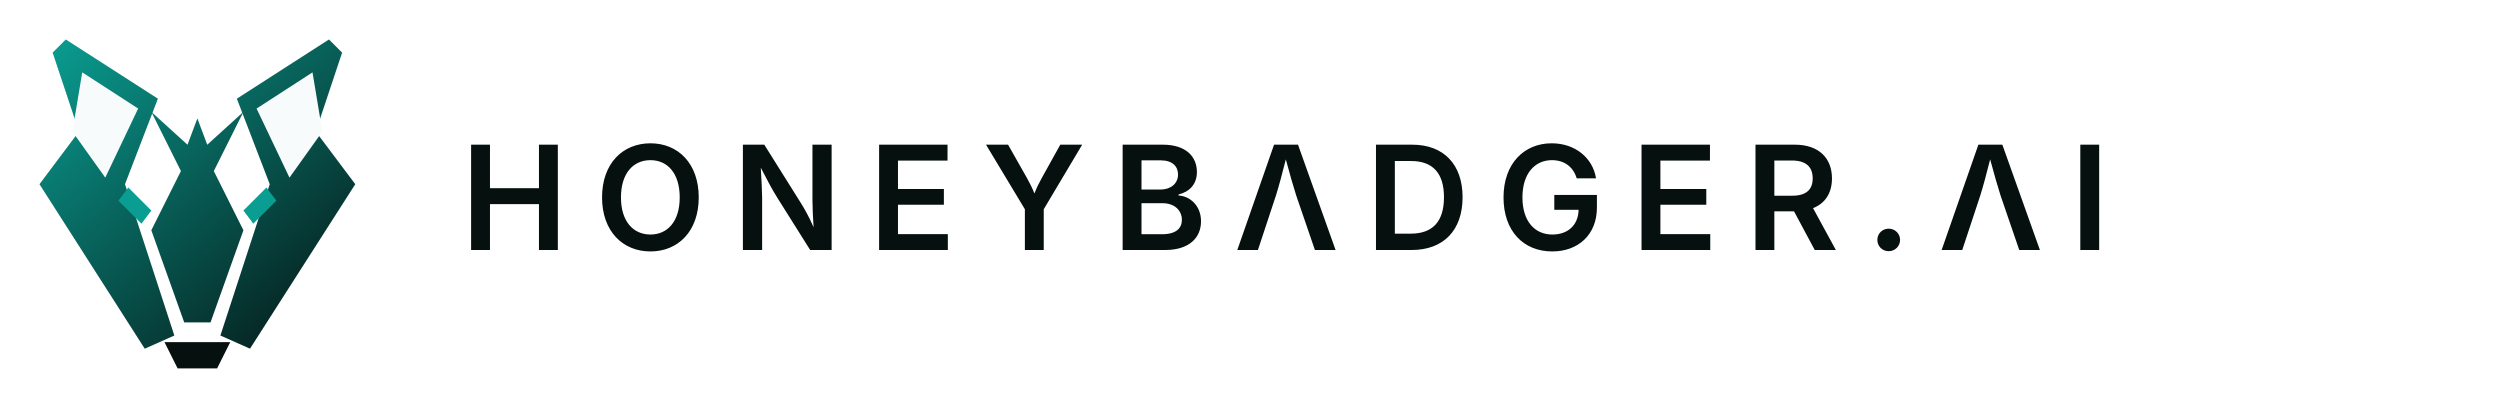
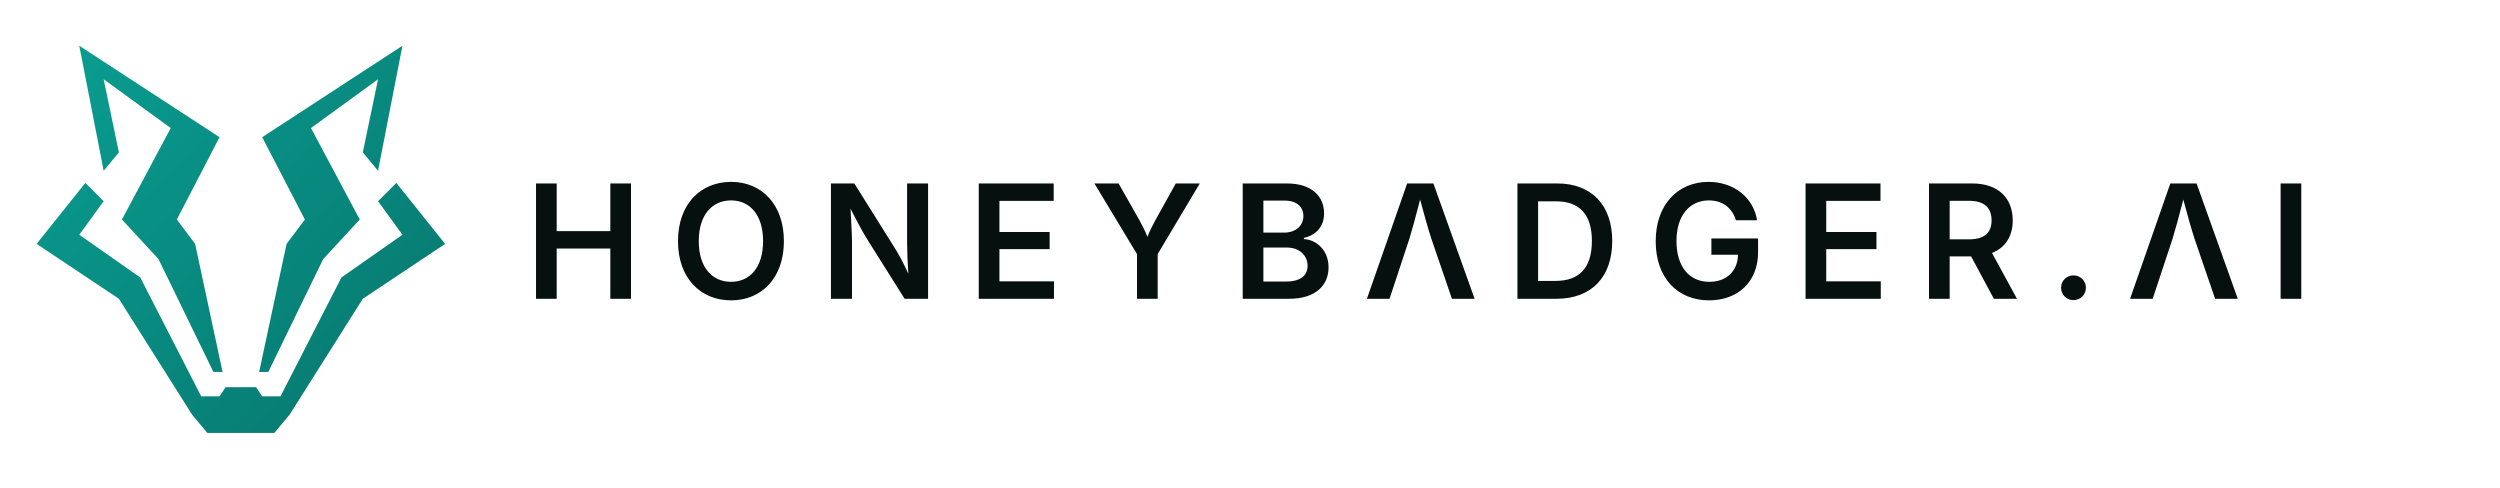
- <svg xmlns="http://www.w3.org/2000/svg" viewBox="0 0 760 120" fill="none">
+ <svg xmlns="http://www.w3.org/2000/svg" viewBox="0 0 820 160" fill="none">
  <defs>
-     <linearGradient id="hb-light-grad" x1="16" y1="10" x2="104" y2="112" gradientUnits="userSpaceOnUse">
+     <linearGradient id="hb-light-grad" x1="12" y1="15" x2="146" y2="142" gradientUnits="userSpaceOnUse">
      <stop offset="0%" stop-color="#0A9E92" />
-       <stop offset="100%" stop-color="#05100F" />
+       <stop offset="100%" stop-color="#07756C" />
    </linearGradient>
  </defs>
  <g>
-     <path d="M20 12 L48 30 L38 56 L53 102 L44 106 L12 56 L24 40 L16 16 Z M100 12 L72 30 L82 56 L67 102 L76 106 L108 56 L96 40 L104 16 Z" fill="url(#hb-light-grad)" />
-     <path d="M25 22 L42 33 L32 54 L22 40 Z M95 22 L78 33 L88 54 L98 40 Z" fill="#F7FBFB" />
-     <path d="M46 34 L55 52 L46 70 L56 98 L60 98 L64 98 L74 70 L65 52 L74 34 L63 44 L60 36 L57 44 Z" fill="url(#hb-light-grad)" />
-     <polygon points="39,57 46,64 43,68 36,61" fill="#0A9E92" />
-     <polygon points="81,57 74,64 77,68 84,61" fill="#0A9E92" />
-     <polygon points="50,104 70,104 66,112 54,112" fill="#05100F" />
+     <path d="M26 15 L34 56 L39 50 L34 26 L56 42 L40 72 L52 85 L70 122 L73 122 L64 80 L58 72 L72 45 Z" fill="url(#hb-light-grad)" />
+     <path d="M132 15 L124 56 L119 50 L124 26 L102 42 L118 72 L106 85 L88 122 L85 122 L94 80 L100 72 L86 45 Z" fill="url(#hb-light-grad)" />
+     <path d="M28 60 L12 80 L39 98 L63 136 L68 142 L90 142 L95 136 L119 98 L146 80 L130 60 L124 66 L132 77 L112 91 L92 130 L86 130 L84 127 L74 127 L72 130 L66 130 L46 91 L26 77 L34 66 Z" fill="url(#hb-light-grad)" />
  </g>
-   <text x="140" y="76" fill="#05100F" font-family="Montserrat, system-ui, -apple-system, sans-serif" font-size="44" font-weight="600" letter-spacing="8">HONEYBΛDGER.ΛI</text>
+   <text x="172" y="98" fill="#05100F" font-family="Montserrat, system-ui, -apple-system, sans-serif" font-size="52" font-weight="600" letter-spacing="9">HONEYBΛDGER.ΛI</text>
</svg>
